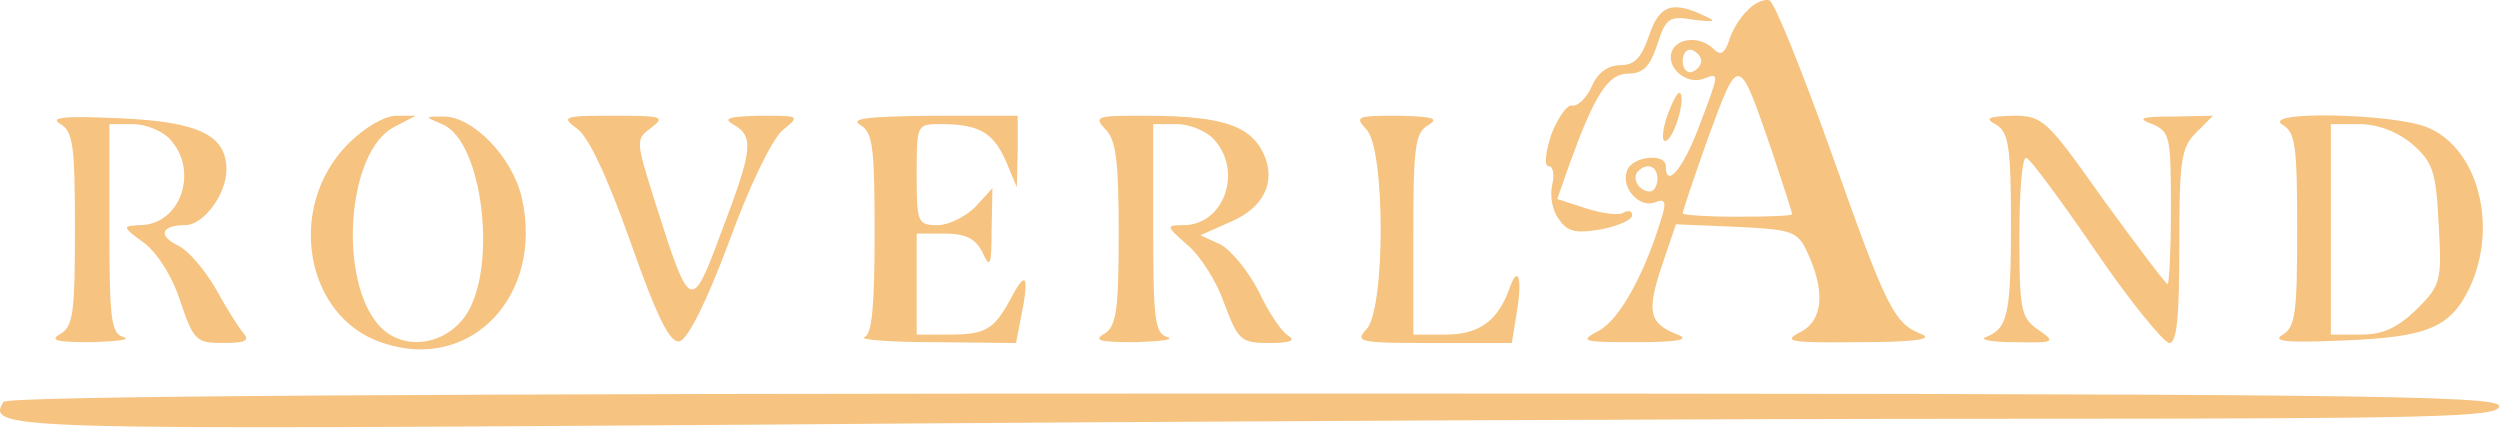
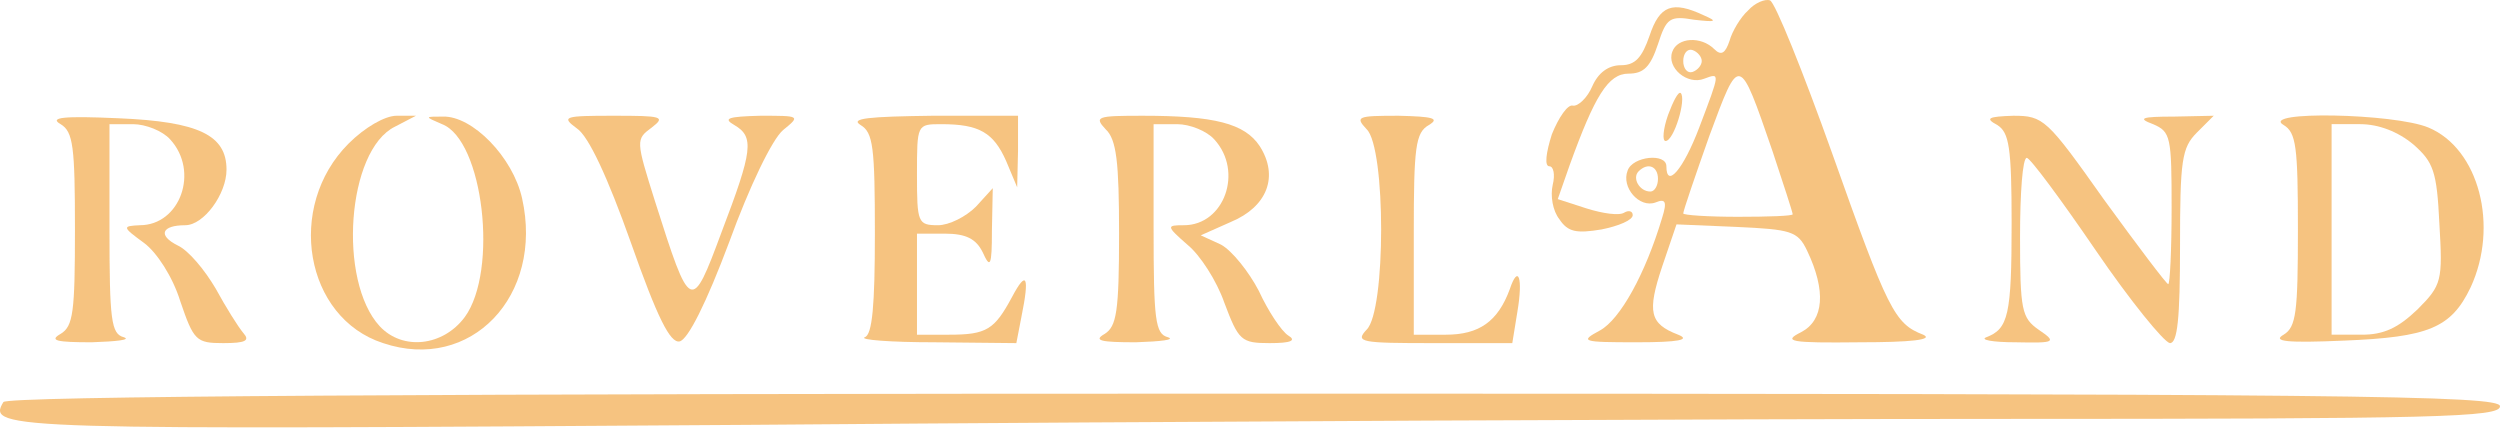
- <svg xmlns="http://www.w3.org/2000/svg" width="1631" height="279" viewBox="0 0 1631 279" fill="none">
-   <path d="M1140.07 6.83C1135.13 11.224 1129.64 20.561 1127.99 26.602C1125.24 34.84 1122.5 36.488 1118.11 32.094C1109.32 23.307 1093.94 24.405 1090.65 33.742C1086.8 44.177 1100.53 55.711 1111.52 51.317C1121.95 47.473 1121.95 46.923 1108.22 83.173C1097.79 110.634 1086.8 123.267 1086.8 108.437C1086.8 99.65 1064.84 101.847 1061.54 111.184C1057.15 122.168 1069.23 135.899 1079.66 132.054C1086.25 129.308 1087.35 131.505 1084.06 141.94C1073.07 178.739 1056.6 208.397 1043.42 215.537C1030.24 222.677 1031.34 223.227 1067.58 223.227C1095.04 223.227 1102.73 221.579 1094.49 218.284C1075.82 211.144 1074.17 203.454 1084.06 173.796L1093.39 146.334L1132.38 147.982C1168.08 149.63 1172.47 150.728 1178.51 163.36C1191.14 189.724 1189.5 208.947 1174.67 216.636C1162.59 222.677 1166.98 223.776 1213.11 223.227C1246.06 223.227 1261.44 221.579 1254.3 218.284C1235.63 211.144 1231.23 202.356 1194.99 100.199C1175.77 46.374 1157.65 1.337 1154.35 0.239C1151.06 -0.86 1144.47 1.887 1140.07 6.83ZM1109.87 39.784C1109.87 42.53 1107.12 45.825 1103.83 46.924C1100.53 48.022 1097.79 44.727 1097.79 39.784C1097.79 34.84 1100.53 31.545 1103.83 32.644C1107.12 33.742 1109.87 37.037 1109.87 39.784ZM1156 98.551C1163.14 119.971 1169.18 138.645 1169.18 139.744C1169.18 140.842 1153.25 141.391 1133.48 141.391C1113.71 141.391 1097.79 140.293 1097.79 139.194C1097.79 137.547 1105.48 115.028 1114.81 88.665C1134.58 35.39 1134.03 34.84 1156 98.551ZM1081.31 116.676C1081.31 121.07 1079.12 124.914 1076.37 124.914C1069.23 124.914 1064.29 116.127 1068.68 111.733C1074.72 105.691 1081.31 108.437 1081.31 116.676Z" fill="#F1A037" fill-opacity="0.63" />
-   <path d="M1075.82 23.314C1070.88 37.594 1066.49 42.537 1057.15 42.537C1048.91 42.537 1042.32 47.48 1038.48 56.267C1035.18 63.957 1029.14 69.449 1025.85 68.9C1022.55 67.801 1016.51 76.589 1012.12 87.574C1008.27 99.657 1007.18 108.444 1010.47 108.444C1013.22 108.444 1014.31 113.937 1012.67 120.527C1011.02 127.667 1012.67 137.554 1017.06 143.046C1022.55 151.284 1028.04 152.383 1044.52 149.637C1055.5 147.44 1064.84 143.595 1064.84 140.3C1064.84 137.554 1062.09 137.004 1059.35 138.652C1056.05 140.849 1045.07 139.201 1034.63 135.906L1015.96 129.864L1023.65 107.895C1040.13 62.309 1048.91 48.029 1062.09 48.029C1071.98 48.029 1076.37 43.635 1081.31 28.806C1086.8 11.78 1089 10.132 1104.93 12.878C1119.2 14.526 1120.3 13.977 1111.52 10.132C1090.65 0.246 1082.41 3.541 1075.82 23.314Z" fill="#F1A037" fill-opacity="0.63" />
-   <path d="M1087.9 74.939C1084.6 84.276 1084.05 91.965 1086.25 91.965C1091.74 91.965 1099.98 64.503 1096.13 60.659C1094.49 59.56 1091.19 66.151 1087.9 74.939Z" fill="#F1A037" fill-opacity="0.63" />
-   <path d="M39.546 80.981C47.784 85.924 48.882 95.811 48.882 149.635C48.882 203.46 47.784 212.797 39.546 217.74C31.858 222.134 36.801 223.232 59.865 223.232C76.34 222.683 85.676 221.584 80.734 219.937C72.496 217.74 71.398 208.952 71.398 149.086V80.981H86.775C95.012 80.981 105.995 85.375 110.938 90.867C130.158 111.738 117.528 146.889 91.168 146.889C79.635 147.438 79.635 147.987 93.914 158.423C102.151 164.464 112.585 180.392 117.528 196.32C126.314 222.134 127.962 223.781 145.535 223.781C160.362 223.781 163.108 222.134 158.715 217.19C155.42 213.346 147.183 200.164 140.593 188.081C133.453 175.998 123.019 163.366 115.88 160.07C102.7 153.48 105.446 146.889 120.823 146.889C132.904 146.889 147.732 126.567 147.732 110.64C147.732 88.121 129.609 79.334 77.439 77.137C41.194 75.489 31.858 76.587 39.546 80.981Z" fill="#F1A037" fill-opacity="0.63" />
-   <path d="M227.363 93.61C186.176 134.803 198.806 207.301 249.879 223.778C306.992 243.001 354.769 193.021 340.491 129.31C334.45 102.398 308.09 75.486 288.869 76.035C276.788 76.035 276.788 76.035 288.32 80.978C315.229 91.413 325.114 176.544 303.148 206.752C288.869 225.975 262.509 228.721 247.682 212.793C220.224 183.135 226.265 98.004 257.567 82.626L271.296 75.486H258.665C250.977 75.486 237.797 83.175 227.363 93.61Z" fill="#F1A037" fill-opacity="0.63" />
-   <path d="M376.183 83.722C383.871 88.666 396.502 116.127 411.329 157.869C428.902 207.849 437.14 223.776 443.181 222.678C448.672 221.579 460.754 197.413 475.581 157.869C488.761 121.619 503.589 90.862 510.728 84.821C522.26 75.484 521.711 75.484 495.9 75.484C475.032 76.033 471.188 77.132 478.876 81.526C492.056 89.215 490.958 98.002 470.639 151.278C450.869 204.553 450.32 204.004 427.255 131.506C414.624 91.412 414.624 90.862 425.058 83.173C434.394 76.033 431.648 75.484 400.346 75.484C367.945 75.484 365.748 76.033 376.183 83.722Z" fill="#F1A037" fill-opacity="0.63" />
-   <path d="M561.25 81.531C569.487 86.474 570.586 95.811 570.586 152.381C570.586 199.066 568.938 218.289 563.996 219.937C560.152 221.584 580.471 223.232 609.576 223.232L662.845 223.781L666.14 206.755C671.632 179.843 669.435 175.998 660.099 193.574C648.567 214.994 643.624 218.289 618.912 218.289H598.044V185.335V152.381H616.166C629.895 152.381 636.485 155.677 640.879 164.464C645.821 175.449 646.919 173.801 646.919 150.184L647.469 122.723L636.485 134.806C629.895 141.397 618.912 146.889 611.773 146.889C598.593 146.889 598.044 145.241 598.044 113.935C598.044 80.981 598.044 80.981 613.97 80.981C638.682 80.981 648.018 86.474 656.255 105.147L663.394 122.174L663.944 98.557V75.489H607.929C566.742 76.038 554.111 77.137 561.25 81.531Z" fill="#F1A037" fill-opacity="0.63" />
-   <path d="M721.058 84.277C728.198 90.867 729.845 105.697 729.845 152.381C729.845 203.46 728.198 212.797 720.509 217.74C712.821 222.134 717.763 223.232 740.828 223.232C757.303 222.683 766.639 221.584 761.697 219.937C753.459 217.74 752.361 208.952 752.361 149.086V80.981H767.737C775.975 80.981 786.958 85.375 791.901 90.867C811.121 111.738 798.49 146.889 772.131 146.889C760.598 146.889 760.598 147.438 774.327 159.521C782.565 166.112 793.548 183.138 798.49 197.418C807.826 222.134 809.474 223.781 828.145 223.781C841.874 223.781 845.719 222.134 840.227 218.838C835.834 216.092 827.047 202.91 821.006 189.729C814.416 177.097 803.433 163.366 796.294 159.521L783.114 153.48L802.884 144.692C826.498 134.806 834.186 115.034 821.555 95.261C811.67 80.432 791.901 75.489 745.222 75.489C715.567 75.489 713.37 76.038 721.058 84.277Z" fill="#F1A037" fill-opacity="0.63" />
-   <path d="M891.298 84.277C903.929 96.36 903.929 202.91 891.298 214.994C883.61 223.232 887.454 223.781 934.682 223.781H986.303L989.598 203.46C993.442 180.941 990.147 172.154 984.656 188.63C976.967 209.501 964.886 218.289 942.919 218.289H922.051V152.381C922.051 95.811 923.149 86.474 931.936 81.531C939.075 77.137 934.682 76.038 912.166 75.489C885.257 75.489 883.61 76.038 891.298 84.277Z" fill="#F1A037" fill-opacity="0.63" />
-   <path d="M1302.63 81.531C1310.31 86.474 1311.96 95.811 1311.96 145.79C1311.96 205.657 1309.76 214.444 1295.49 219.937C1291.09 221.584 1299.33 223.232 1314.71 223.232C1340.52 223.781 1341.62 223.232 1329.53 214.994C1318.55 207.304 1317.45 202.361 1317.45 154.578C1317.45 126.018 1319.1 102.95 1321.85 102.95C1324.04 102.95 1344.36 130.412 1366.88 163.366C1389.39 196.32 1411.36 223.232 1415.2 223.781C1420.15 223.781 1421.79 207.854 1421.79 160.62C1421.79 104.598 1422.89 96.36 1432.78 86.474L1443.76 75.489L1417.95 76.038C1396.53 76.038 1393.79 77.137 1404.22 80.981C1415.75 85.924 1416.3 89.22 1416.3 135.904C1416.3 162.817 1415.2 185.335 1414.11 185.335C1413.01 185.335 1394.34 160.62 1372.37 130.412C1335.03 77.686 1332.83 75.489 1313.06 75.489C1296.58 76.038 1294.39 77.137 1302.63 81.531Z" fill="#F1A037" fill-opacity="0.63" />
-   <path d="M1489.34 81.529C1497.58 86.472 1498.68 95.809 1498.68 149.634C1498.68 203.458 1497.58 213.344 1489.34 218.287C1481.65 222.681 1491.54 223.78 1528.88 222.132C1583.8 219.935 1598.62 213.894 1611.26 187.531C1629.93 147.437 1616.75 96.907 1583.8 83.177C1561.28 73.84 1473.42 72.192 1489.34 81.529ZM1573.91 94.161C1587.09 105.695 1589.29 111.737 1590.94 145.789C1593.13 183.137 1592.58 185.883 1576.66 201.811C1564.03 213.894 1554.69 218.287 1540.41 218.287H1520.64V149.634V80.98H1539.31C1551.4 80.98 1564.03 85.923 1573.91 94.161Z" fill="#F1A037" fill-opacity="0.63" />
-   <path d="M2.202 262.222C-8.781 280.346 2.752 280.346 493.155 277.051C760.598 274.854 1126.34 273.206 1305.37 273.206C1590.38 273.206 1630.47 272.108 1630.47 264.968C1630.47 257.828 1536.57 256.729 818.26 256.729C282.276 256.729 4.399 258.377 2.202 262.222Z" fill="#F1A037" fill-opacity="0.63" />
+ <svg xmlns="http://www.w3.org/2000/svg" width="1000" height="171" viewBox="0 0 1000 171" fill="none">
+   <path d="M699.228 4.191C696.196 6.886 692.828 12.613 691.818 16.318C690.134 21.371 688.45 22.381 685.755 19.687C680.366 14.297 670.936 14.971 668.915 20.697C666.557 27.097 674.977 34.171 681.714 31.477C688.113 29.119 688.113 28.782 679.693 51.014C673.293 67.857 666.557 75.604 666.557 66.509C666.557 61.12 653.084 62.467 651.064 68.194C648.369 74.931 655.779 83.352 662.178 80.994C666.22 79.31 666.894 80.657 664.873 87.057C658.137 109.627 648.032 127.817 639.949 132.196C631.865 136.575 632.539 136.912 654.769 136.912C671.609 136.912 676.325 135.901 671.272 133.88C659.821 129.501 658.81 124.785 664.873 106.595L670.599 89.752L694.512 90.763C716.405 91.773 719.1 92.447 722.805 100.195C730.551 116.364 729.541 128.153 720.447 132.869C713.037 136.575 715.732 137.249 744.024 136.912C764.233 136.912 773.663 135.901 769.285 133.88C757.833 129.501 755.139 124.111 732.909 61.456C721.121 28.445 710.006 0.823 707.985 0.149C705.964 -0.525 701.922 1.16 699.228 4.191ZM680.703 24.403C680.703 26.087 679.019 28.108 676.998 28.782C674.977 29.455 673.293 27.434 673.293 24.403C673.293 21.371 674.977 19.35 676.998 20.023C679.019 20.697 680.703 22.718 680.703 24.403ZM708.995 60.446C713.374 73.583 717.079 85.036 717.079 85.71C717.079 86.384 707.311 86.721 695.186 86.721C683.061 86.721 673.293 86.047 673.293 85.373C673.293 84.362 678.009 70.552 683.734 54.383C695.86 21.708 695.523 21.371 708.995 60.446ZM663.189 71.562C663.189 74.257 661.842 76.615 660.158 76.615C655.779 76.615 652.748 71.225 655.442 68.53C659.147 64.825 663.189 66.509 663.189 71.562Z" fill="#F1A037" fill-opacity="0.63" />
+   <path d="M659.821 14.299C656.79 23.057 654.095 26.089 648.37 26.089C643.317 26.089 639.276 29.12 636.918 34.51C634.897 39.226 631.192 42.594 629.171 42.258C627.15 41.584 623.445 46.974 620.751 53.711C618.393 61.121 617.72 66.511 619.741 66.511C621.425 66.511 622.098 69.879 621.088 73.922C620.077 78.301 621.088 84.364 623.782 87.733C627.15 92.786 630.519 93.459 640.623 91.775C647.359 90.428 653.085 88.07 653.085 86.049C653.085 84.364 651.401 84.027 649.717 85.038C647.696 86.385 640.96 85.375 634.56 83.354L623.109 79.648L627.824 66.174C637.928 38.215 643.317 29.457 651.401 29.457C657.464 29.457 660.158 26.762 663.189 17.667C666.557 7.225 667.905 6.214 677.672 7.898C686.429 8.909 687.103 8.572 681.714 6.214C668.915 0.151 663.863 2.172 659.821 14.299Z" fill="#F1A037" fill-opacity="0.63" />
+   <path d="M667.227 45.964C665.207 51.69 664.87 56.406 666.217 56.406C669.585 56.406 674.637 39.564 672.28 37.206C671.269 36.532 669.248 40.574 667.227 45.964Z" fill="#F1A037" fill-opacity="0.63" />
+   <path d="M24.255 49.668C29.307 52.7 29.98 58.763 29.98 91.775C29.98 124.786 29.307 130.513 24.255 133.545C19.539 136.239 22.57 136.913 36.717 136.913C46.821 136.576 52.547 135.903 49.516 134.892C44.463 133.545 43.79 128.155 43.79 91.438V49.668H53.22C58.273 49.668 65.009 52.363 68.04 55.731C79.829 68.532 72.082 90.091 55.915 90.091C48.842 90.427 48.842 90.764 57.599 97.164C62.651 100.87 69.051 110.639 72.082 120.407C77.471 136.239 78.481 137.25 89.259 137.25C98.353 137.25 100.037 136.239 97.343 133.208C95.322 130.85 90.27 122.765 86.228 115.355C81.85 107.944 75.45 100.196 71.072 98.175C62.988 94.133 64.672 90.091 74.103 90.091C81.513 90.091 90.607 77.627 90.607 67.858C90.607 54.047 79.492 48.657 47.495 47.31C25.265 46.3 19.539 46.973 24.255 49.668Z" fill="#F1A037" fill-opacity="0.63" />
+   <path d="M139.446 57.414C114.185 82.678 121.932 127.143 153.255 137.249C188.284 149.039 217.587 118.385 208.829 79.31C205.124 62.804 188.957 46.298 177.169 46.635C169.759 46.635 169.759 46.635 176.832 49.667C193.336 56.067 199.399 108.279 185.926 126.806C177.169 138.596 161.002 140.28 151.908 130.512C135.067 112.322 138.772 60.109 157.971 50.677L166.391 46.298H158.644C153.929 46.298 145.845 51.014 139.446 57.414Z" fill="#F1A037" fill-opacity="0.63" />
+   <path d="M230.72 51.349C235.435 54.381 243.182 71.224 252.276 96.825C263.054 127.478 268.106 137.247 271.811 136.573C275.179 135.9 282.589 121.078 291.683 96.825C299.766 74.592 308.86 55.728 313.239 52.023C320.312 46.297 319.975 46.297 304.145 46.297C291.346 46.633 288.988 47.307 293.704 50.002C301.787 54.718 301.114 60.108 288.652 92.782C276.526 125.457 276.19 125.12 262.043 80.656C254.297 56.065 254.297 55.728 260.696 51.012C266.422 46.633 264.738 46.297 245.54 46.297C225.668 46.297 224.32 46.633 230.72 51.349Z" fill="#F1A037" fill-opacity="0.63" />
+   <path d="M344.225 50.005C349.277 53.037 349.951 58.763 349.951 93.459C349.951 122.092 348.941 133.881 345.909 134.892C343.552 135.903 356.014 136.913 373.865 136.913L406.536 137.25L408.556 126.808C411.925 110.302 410.577 107.944 404.851 118.723C397.778 131.86 394.747 133.881 379.591 133.881H366.792V113.67V93.459H377.906C386.327 93.459 390.369 95.48 393.063 100.87C396.094 107.607 396.768 106.596 396.768 92.112L397.105 75.269L390.369 82.68C386.327 86.722 379.591 90.091 375.212 90.091C367.128 90.091 366.792 89.08 366.792 69.879C366.792 49.668 366.792 49.668 376.559 49.668C391.716 49.668 397.442 53.037 402.494 64.49L406.872 74.932L407.209 60.447V46.3H372.854C347.593 46.636 339.847 47.31 344.225 50.005Z" fill="#F1A037" fill-opacity="0.63" />
+   <path d="M442.239 51.689C446.617 55.731 447.628 64.826 447.628 93.459C447.628 124.786 446.617 130.513 441.902 133.545C437.187 136.239 440.218 136.913 454.364 136.913C464.468 136.576 470.194 135.903 467.163 134.892C462.111 133.545 461.437 128.155 461.437 91.438V49.668H470.868C475.92 49.668 482.656 52.363 485.688 55.731C497.476 68.532 489.729 90.091 473.562 90.091C466.489 90.091 466.489 90.427 474.91 97.838C479.962 101.88 486.698 112.323 489.729 121.081C495.455 136.239 496.466 137.25 507.917 137.25C516.337 137.25 518.695 136.239 515.327 134.218C512.633 132.534 507.244 124.45 503.539 116.365C499.497 108.617 492.761 100.196 488.382 97.838L480.299 94.133L492.424 88.743C506.907 82.68 511.622 70.553 503.875 58.426C497.813 49.331 485.688 46.3 457.059 46.3C438.871 46.3 437.523 46.636 442.239 51.689Z" fill="#F1A037" fill-opacity="0.63" />
+   <path d="M546.65 51.689C554.396 59.1 554.396 124.45 546.65 131.86C541.934 136.913 544.292 137.25 573.258 137.25H604.918L606.939 124.786C609.297 110.975 607.276 105.586 603.908 115.691C599.192 128.492 591.782 133.881 578.31 133.881H565.511V93.459C565.511 58.763 566.185 53.037 571.574 50.005C575.952 47.31 573.258 46.636 559.448 46.3C542.945 46.3 541.934 46.636 546.65 51.689Z" fill="#F1A037" fill-opacity="0.63" />
+   <path d="M798.925 50.005C803.64 53.037 804.65 58.763 804.65 89.417C804.65 126.134 803.303 131.523 794.546 134.892C791.851 135.903 796.904 136.913 806.334 136.913C822.165 137.25 822.838 136.913 815.428 131.86C808.692 127.144 808.018 124.113 808.018 94.806C808.018 77.29 809.029 63.142 810.713 63.142C812.06 63.142 824.522 79.985 838.332 100.196C852.141 120.407 865.613 136.913 867.971 137.25C871.002 137.25 872.013 127.481 872.013 98.512C872.013 64.153 872.686 59.1 878.749 53.037L885.485 46.3L869.655 46.636C856.519 46.636 854.835 47.31 861.235 49.668C868.308 52.7 868.645 54.721 868.645 83.353C868.645 99.859 867.971 113.67 867.297 113.67C866.624 113.67 855.172 98.512 841.7 79.985C818.796 47.647 817.449 46.3 805.324 46.3C795.22 46.636 793.872 47.31 798.925 50.005Z" fill="#F1A037" fill-opacity="0.63" />
+   <path d="M913.441 50.003C918.493 53.035 919.166 58.761 919.166 91.773C919.166 124.785 918.493 130.848 913.441 133.88C908.725 136.574 914.788 137.248 937.691 136.238C971.372 134.89 980.466 131.185 988.213 115.016C999.665 90.425 991.581 59.435 971.372 51.014C957.563 45.287 903.673 44.276 913.441 50.003ZM965.31 57.751C973.393 64.825 974.741 68.53 975.751 89.415C977.098 112.321 976.761 114.005 966.994 123.774C959.247 131.185 953.521 133.88 944.764 133.88H932.639V91.773V49.666H944.091C951.501 49.666 959.247 52.698 965.31 57.751Z" fill="#F1A037" fill-opacity="0.63" />
+   <path d="M1.351 160.826C-5.385 171.943 1.688 171.943 302.461 169.921C466.489 168.574 690.806 167.563 800.607 167.563C975.413 167.563 1000 166.89 1000 162.511C1000 158.132 942.405 157.458 501.854 157.458C173.125 157.458 2.698 158.468 1.351 160.826Z" fill="#F1A037" fill-opacity="0.63" />
</svg>
